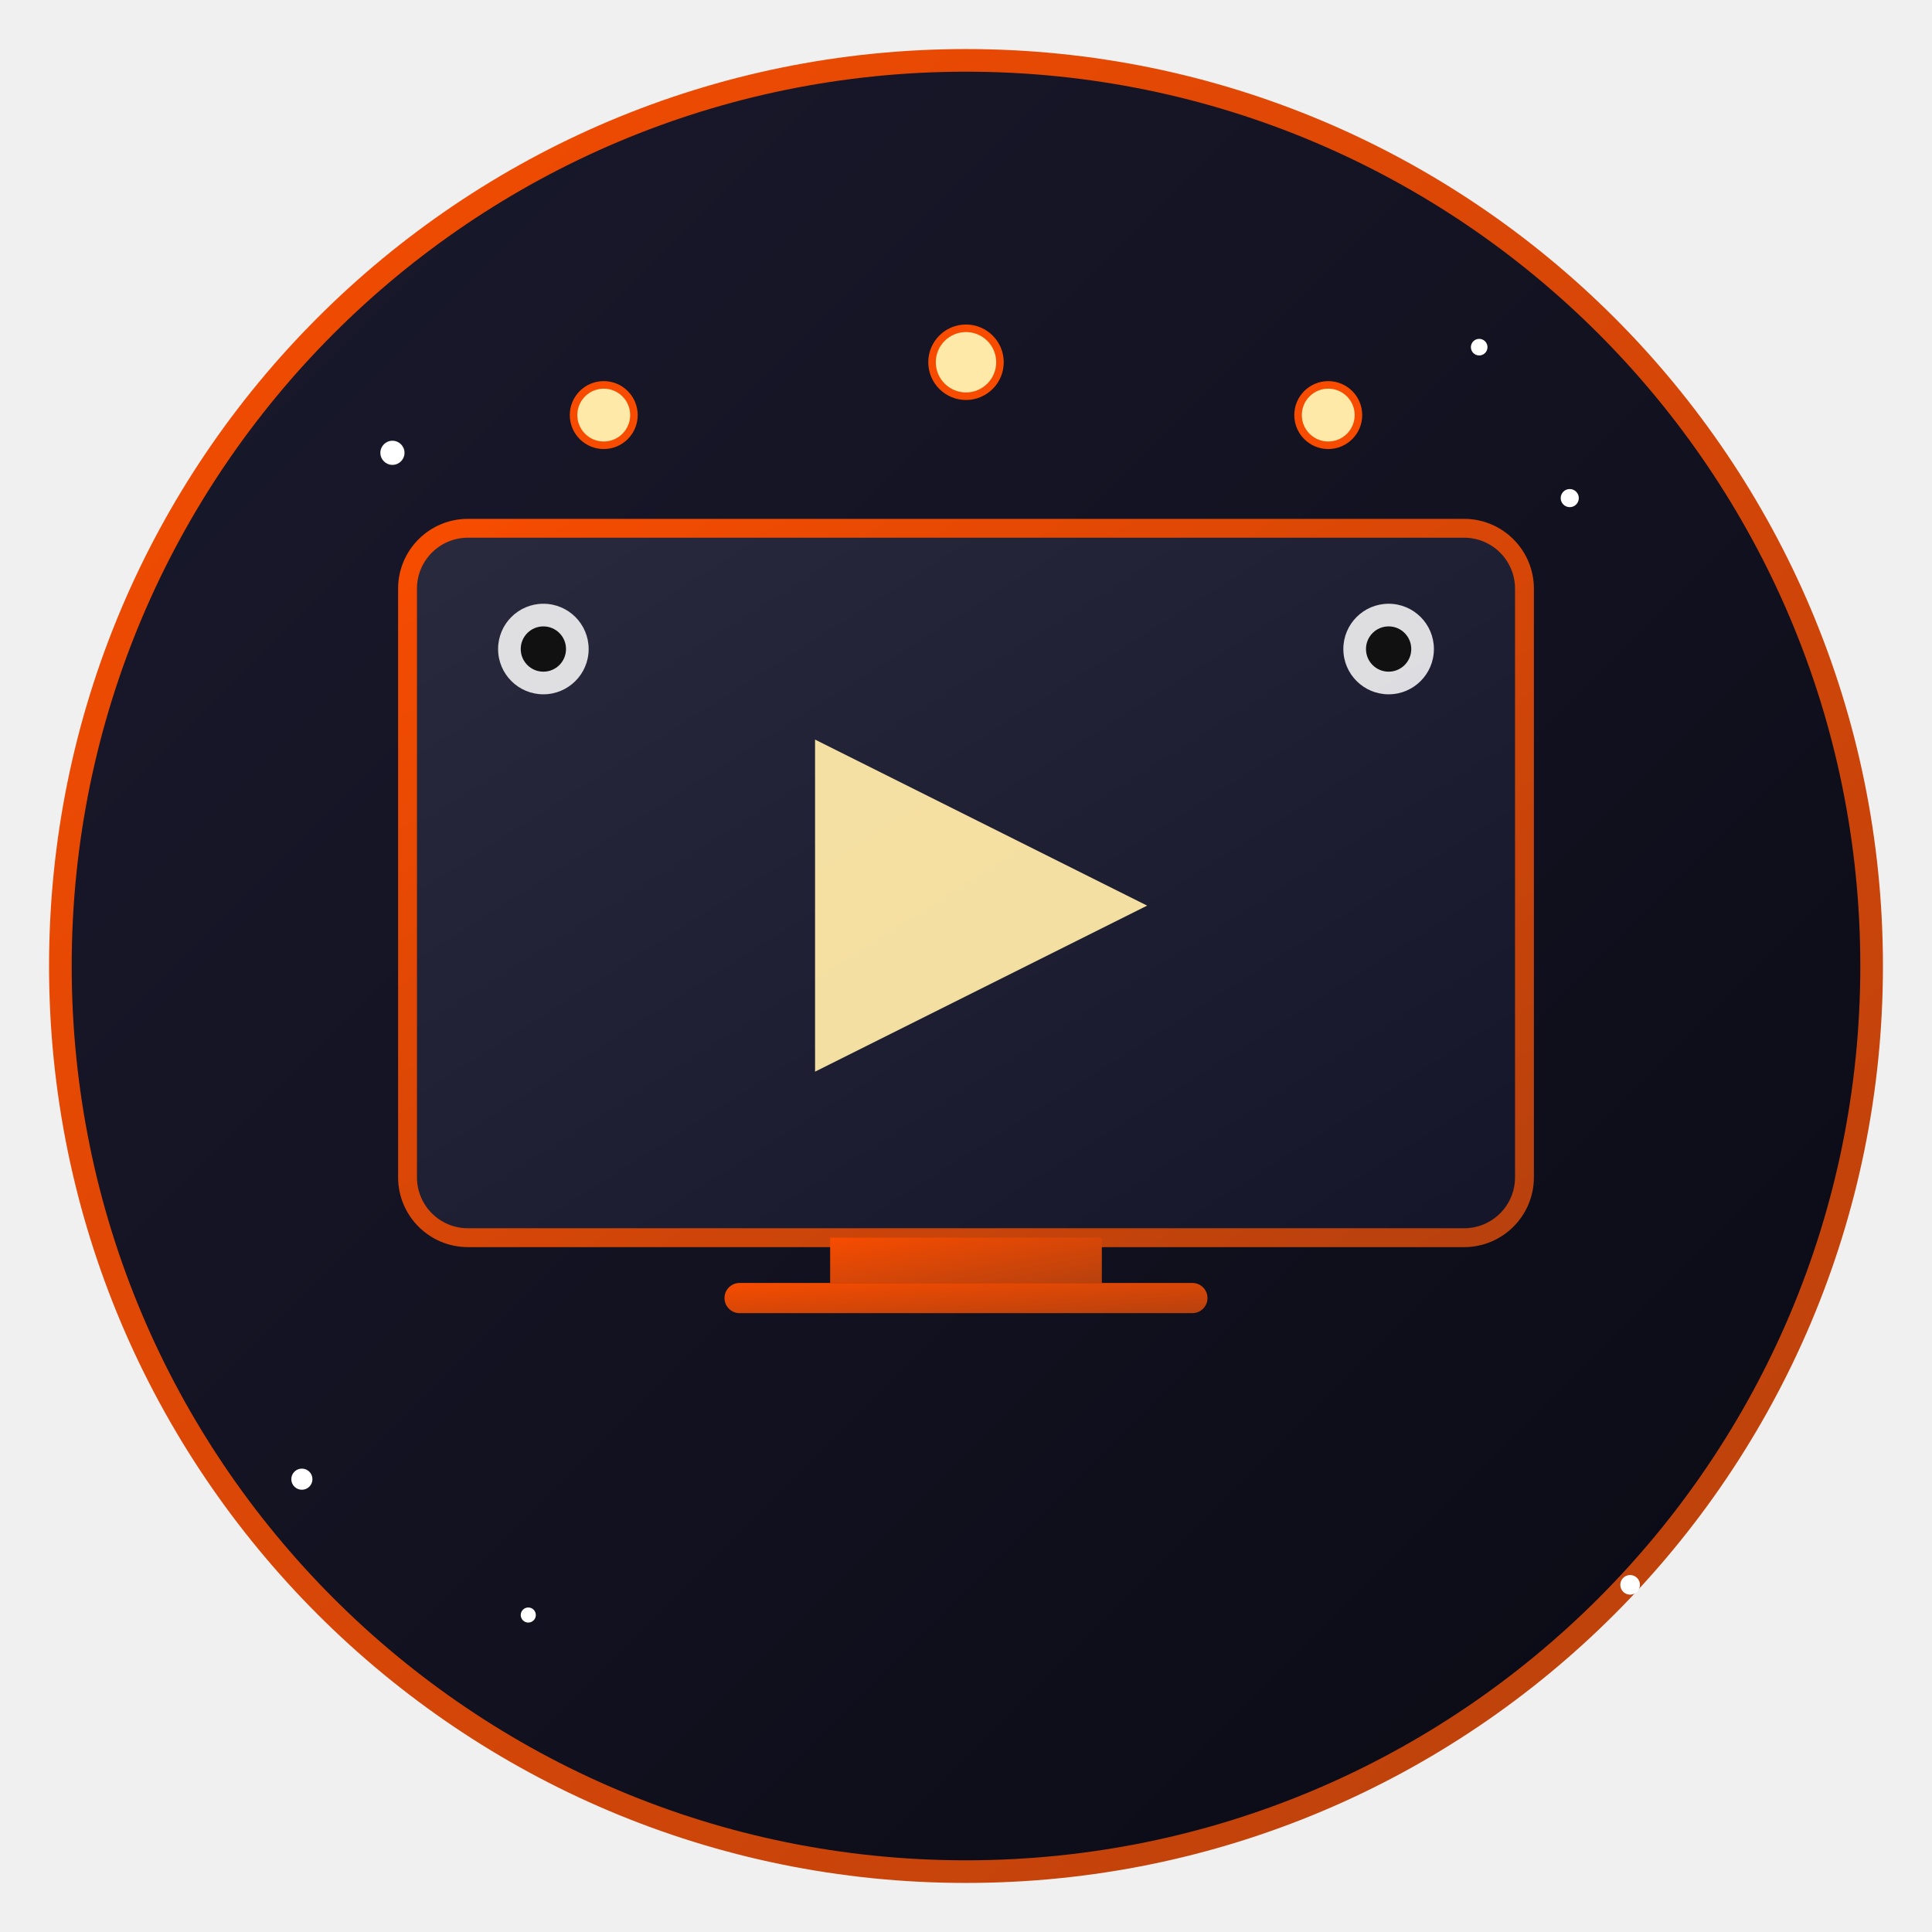
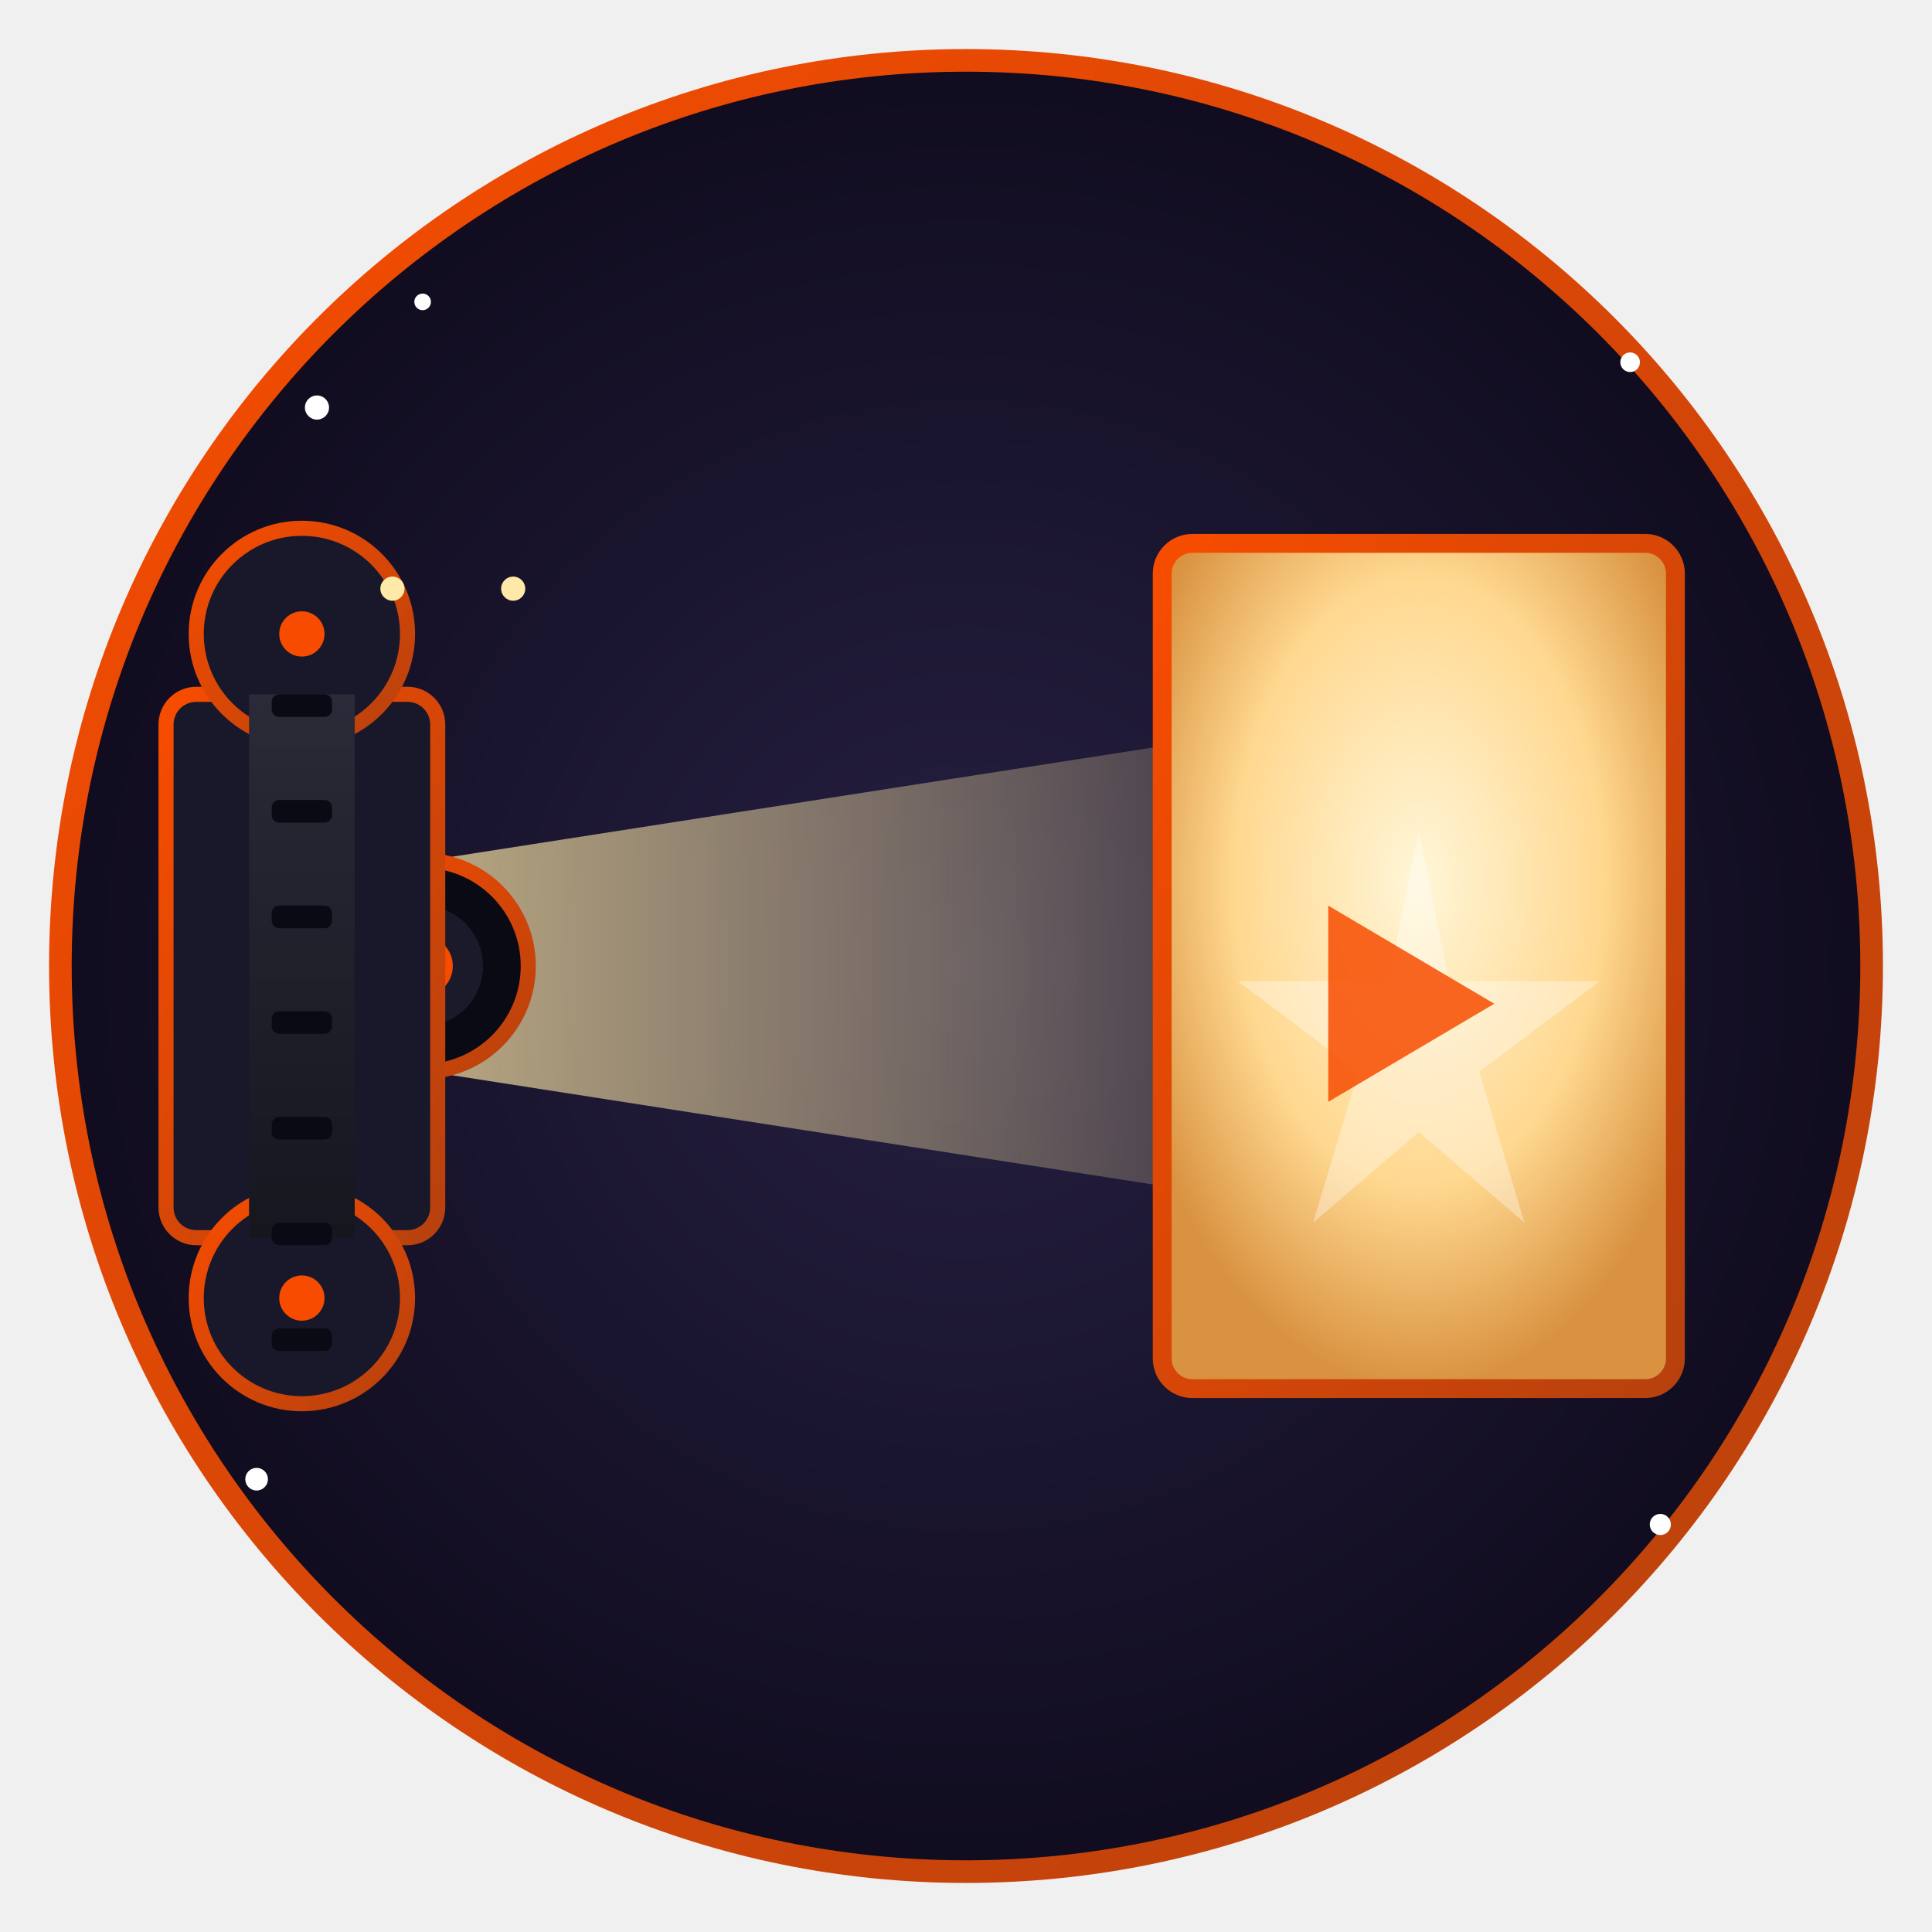
<svg xmlns="http://www.w3.org/2000/svg" viewBox="0 0 256 256" width="256" height="256">
  <defs>
-     <linearGradient id="bg" x1="0%" y1="0%" x2="100%" y2="100%">
-       <stop offset="0%" style="stop-color:#1a1a2e" />
-       <stop offset="100%" style="stop-color:#0a0a14" />
-     </linearGradient>
+     <radialGradient id="bg" cx="50%" cy="50%" r="65%">
+       <stop offset="0%" style="stop-color:#262042" />
+       <stop offset="100%" style="stop-color:#0a0614" />
+     </radialGradient>
    <linearGradient id="rust" x1="0%" y1="0%" x2="100%" y2="100%">
      <stop offset="0%" style="stop-color:#f74c00" />
      <stop offset="100%" style="stop-color:#b7410e" />
    </linearGradient>
-     <linearGradient id="screen" x1="0%" y1="0%" x2="100%" y2="100%">
-       <stop offset="0%" style="stop-color:#2a2a3e" />
-       <stop offset="100%" style="stop-color:#15152a" />
+     <linearGradient id="strip" x1="0%" y1="0%" x2="0%" y2="100%">
+       <stop offset="0%" style="stop-color:#2a2a38" />
+       <stop offset="100%" style="stop-color:#16161f" />
    </linearGradient>
+     <linearGradient id="beam" x1="0%" y1="50%" x2="100%" y2="50%">
+       <stop offset="0%" style="stop-color:#ffe9a8;stop-opacity:0.75" />
+       <stop offset="100%" style="stop-color:#ffe9a8;stop-opacity:0" />
+     </linearGradient>
+     <radialGradient id="screen" cx="50%" cy="40%" r="60%">
+       <stop offset="0%" style="stop-color:#fff6d8" />
+       <stop offset="60%" style="stop-color:#ffd890" />
+       <stop offset="100%" style="stop-color:#d99240" />
+     </radialGradient>
  </defs>
  <style>
+     @keyframes sprockets { to { transform: translateY(-14px); } }
    @keyframes blink { 0%, 45%, 55%, 100% { opacity: 1; } 50% { opacity: 0.2; } }
-     @keyframes twinkle { 0%, 100% { opacity: 0.3; } 50% { opacity: 1; } }
-     @keyframes popcorn { 0%, 100% { transform: translateY(0); } 50% { transform: translateY(-2px); } }
-     .eye { animation: blink 4s ease-in-out infinite; transform-origin: center; }
+     @keyframes twinkle { 0%, 100% { opacity: 0.25; } 50% { opacity: 1; } }
+     @keyframes flicker { 0%, 100% { opacity: 0.85; } 50% { opacity: 1; } }
+     .strip { animation: sprockets 1.2s linear infinite; }
+     .strip-reverse { animation: sprockets 1.2s linear infinite reverse; }
+     .eye { transform-origin: center; animation: blink 4s ease-in-out infinite; }
    .tw { animation: twinkle 2s ease-in-out infinite; }
    .tw2 { animation: twinkle 2s ease-in-out 0.7s infinite; }
    .tw3 { animation: twinkle 2s ease-in-out 1.3s infinite; }
-     .kernel { animation: popcorn 1.8s ease-in-out infinite; transform-origin: center; }
-     .kernel2 { animation: popcorn 1.8s ease-in-out 0.5s infinite; transform-origin: center; }
-     .kernel3 { animation: popcorn 1.8s ease-in-out 0.9s infinite; transform-origin: center; }
+     .beam { animation: flicker 1.6s ease-in-out infinite; }
  </style>
  <circle cx="128" cy="128" r="120" fill="url(#bg)" stroke="url(#rust)" stroke-width="3" />
-   <circle class="tw" cx="52" cy="60" r="1.6" fill="#ffffff" />
-   <circle class="tw2" cx="208" cy="66" r="1.2" fill="#ffffff" />
-   <circle class="tw3" cx="40" cy="196" r="1.4" fill="#ffffff" />
-   <circle class="tw" cx="216" cy="210" r="1.3" fill="#ffffff" />
-   <circle class="tw2" cx="70" cy="214" r="1.0" fill="#ffffff" />
-   <circle class="tw3" cx="196" cy="46" r="1.1" fill="#ffffff" />
-   <rect x="54" y="70" width="148" height="94" rx="8" ry="8" fill="url(#screen)" stroke="url(#rust)" stroke-width="2.5" />
-   <rect x="110" y="164" width="36" height="6" fill="url(#rust)" />
-   <rect x="96" y="170" width="64" height="4" rx="2" fill="url(#rust)" />
-   <polygon points="108,98 108,142 152,120" fill="#ffe9a8" opacity="0.95" />
-   <g class="eye">
-     <circle cx="72" cy="86" r="6" fill="#ffffff" opacity="0.85" />
-     <circle cx="72" cy="86" r="3" fill="#111" />
+   <circle class="tw" cx="42" cy="54" r="1.6" fill="#ffffff" />
+   <circle class="tw2" cx="216" cy="48" r="1.3" fill="#ffffff" />
+   <circle class="tw3" cx="34" cy="196" r="1.5" fill="#ffffff" />
+   <circle class="tw" cx="220" cy="202" r="1.4" fill="#ffffff" />
+   <circle class="tw2" cx="56" cy="40" r="1.1" fill="#ffffff" />
+   <circle class="tw3" cx="206" cy="74" r="1.0" fill="#ffffff" />
+   <polygon points="44,116 44,140 198,164 198,92" fill="url(#beam)" class="beam" />
+   <rect x="154" y="72" width="68" height="112" rx="4" fill="url(#screen)" stroke="url(#rust)" stroke-width="2.5" />
+   <g opacity="0.35">
+     <polygon points="188,110 192,130 212,130 196,142 202,162 188,150 174,162 180,142 164,130 184,130" fill="#ffffff" />
+   </g>
+   <polygon points="176,120 176,146 198,133" fill="#f74c00" opacity="0.85" />
+   <g>
+     <circle cx="56" cy="128" r="14" fill="#0a0a14" stroke="url(#rust)" stroke-width="2" />
+     <circle cx="56" cy="128" r="8" fill="#1a1a2a" />
+     <circle cx="56" cy="128" r="4" fill="#f74c00" />
+     <rect x="22" y="92" width="36" height="72" rx="4" fill="#18182a" stroke="url(#rust)" stroke-width="2" />
+     <circle cx="40" cy="84" r="14" fill="#18182a" stroke="url(#rust)" stroke-width="2" />
+     <circle cx="40" cy="84" r="3" fill="#f74c00" />
+     <circle cx="40" cy="172" r="14" fill="#18182a" stroke="url(#rust)" stroke-width="2" />
+     <circle cx="40" cy="172" r="3" fill="#f74c00" />
+   </g>
+   <g>
+     <rect x="33" y="92" width="14" height="72" fill="url(#strip)" />
+     <g class="strip">
+       <rect x="36" y="92" width="8" height="3" fill="#0a0a14" rx="1" />
+       <rect x="36" y="106" width="8" height="3" fill="#0a0a14" rx="1" />
+       <rect x="36" y="120" width="8" height="3" fill="#0a0a14" rx="1" />
+       <rect x="36" y="134" width="8" height="3" fill="#0a0a14" rx="1" />
+       <rect x="36" y="148" width="8" height="3" fill="#0a0a14" rx="1" />
+       <rect x="36" y="162" width="8" height="3" fill="#0a0a14" rx="1" />
+       <rect x="36" y="176" width="8" height="3" fill="#0a0a14" rx="1" />
+     </g>
  </g>
  <g class="eye">
-     <circle cx="184" cy="86" r="6" fill="#ffffff" opacity="0.85" />
-     <circle cx="184" cy="86" r="3" fill="#111" />
+     <circle cx="52" cy="78" r="1.6" fill="#ffe9a8" />
  </g>
-   <g class="kernel">
-     <circle cx="80" cy="55" r="4" fill="#ffe9a8" stroke="#f74c00" stroke-width="1" />
-   </g>
-   <g class="kernel2">
-     <circle cx="128" cy="48" r="4.5" fill="#ffe9a8" stroke="#f74c00" stroke-width="1" />
-   </g>
-   <g class="kernel3">
-     <circle cx="176" cy="55" r="4" fill="#ffe9a8" stroke="#f74c00" stroke-width="1" />
+   <g class="eye">
+     <circle cx="68" cy="78" r="1.6" fill="#ffe9a8" />
  </g>
</svg>
